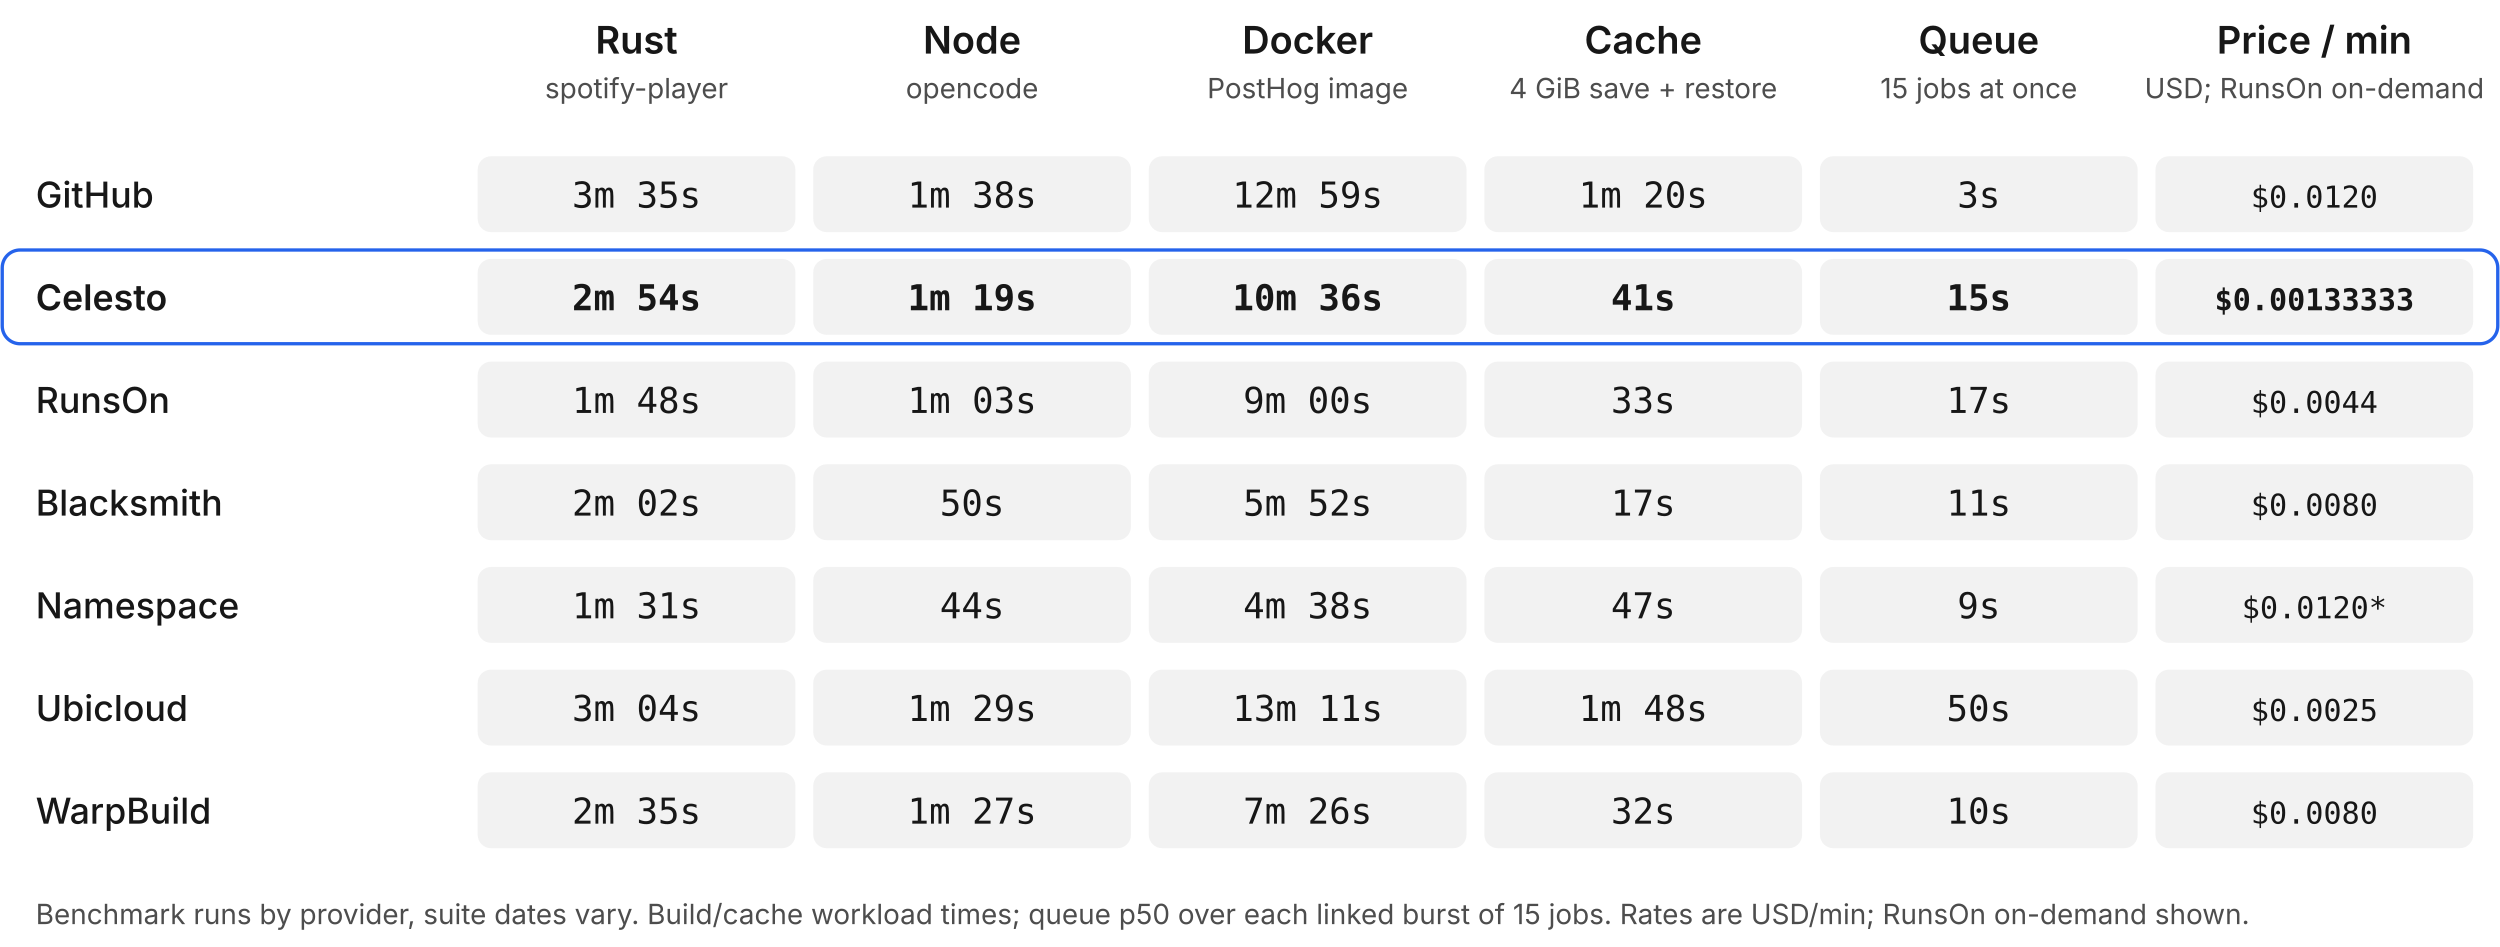
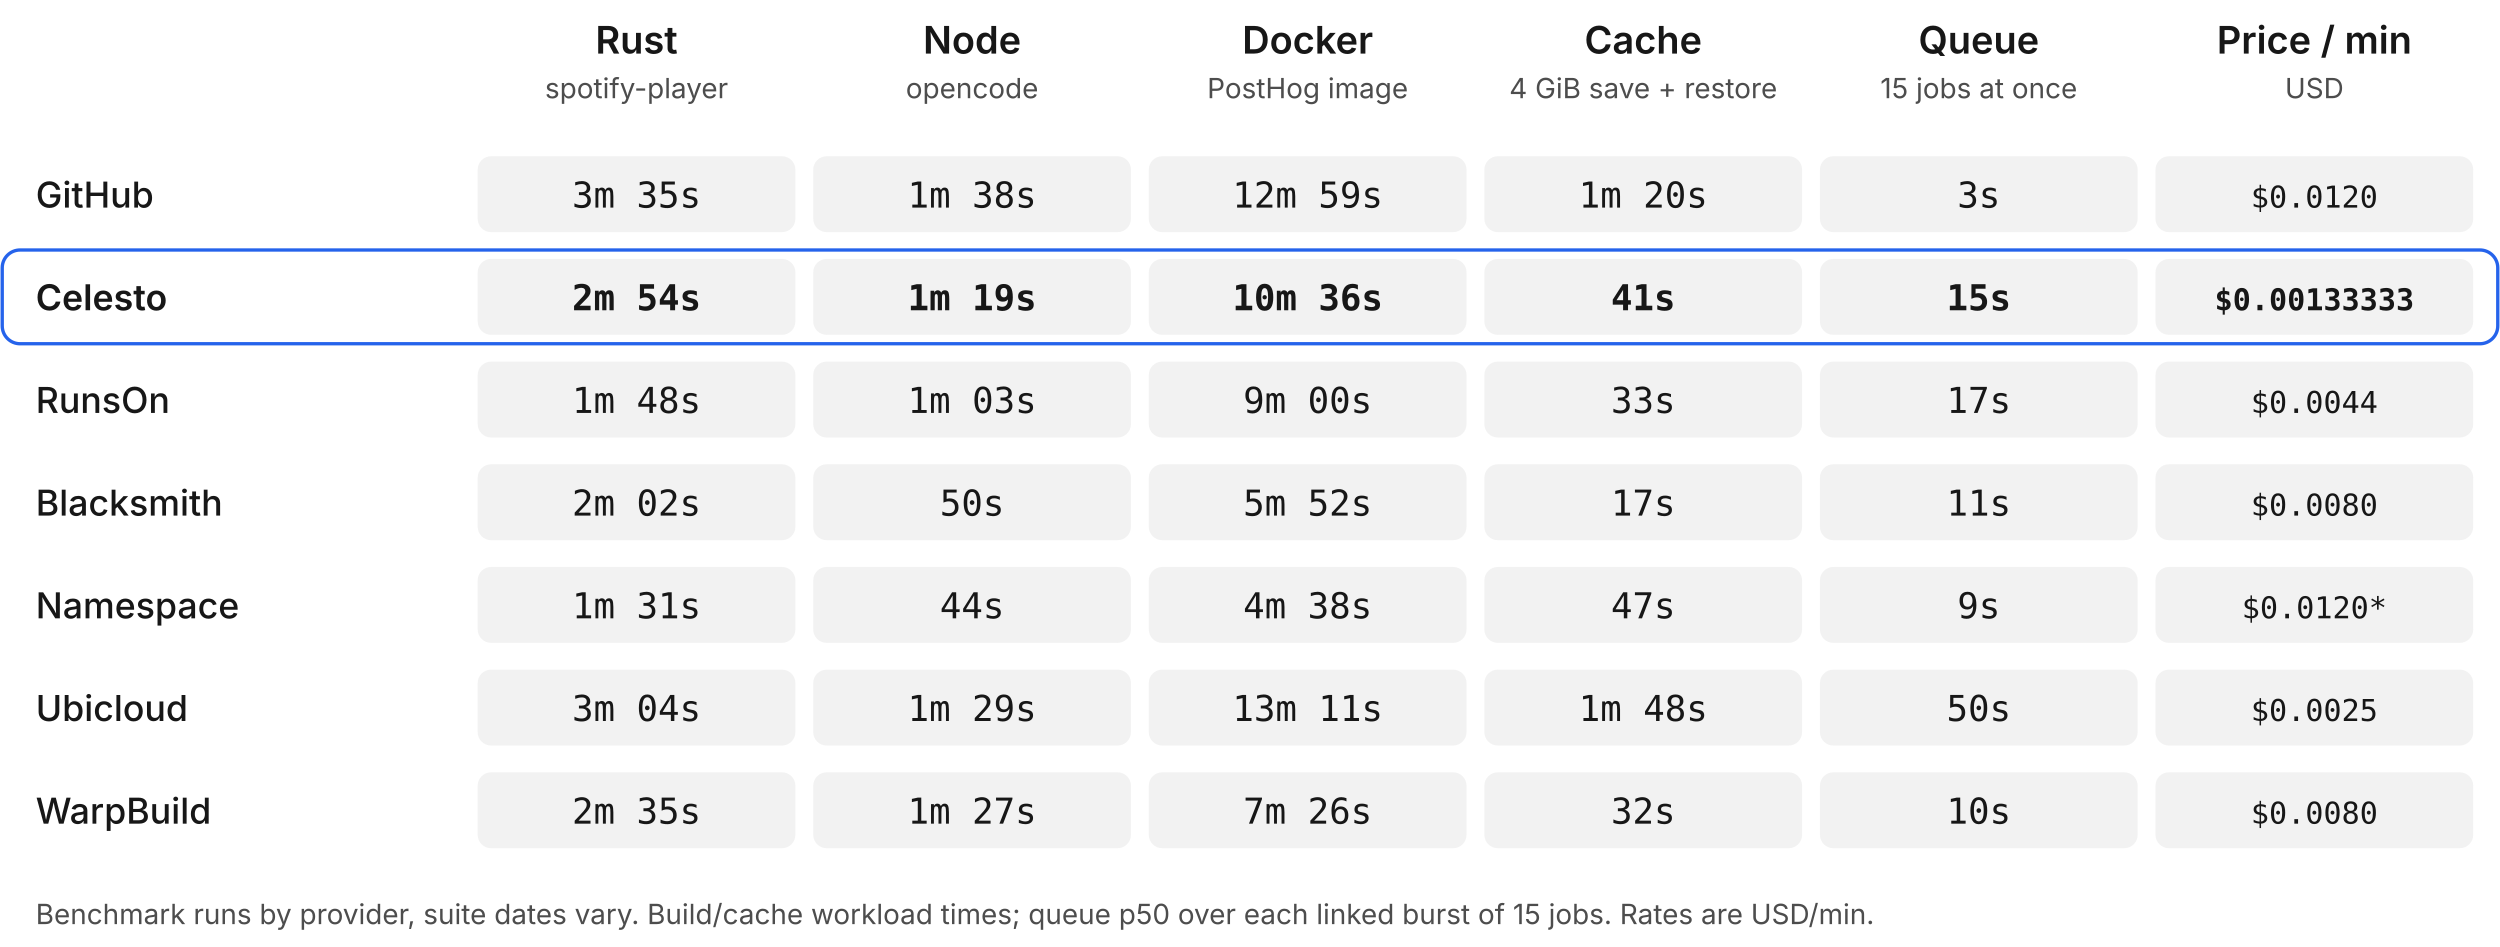
<svg xmlns="http://www.w3.org/2000/svg" viewBox="0 0 1120 424" font-family="Geist,Inter,-apple-system,BlinkMacSystemFont,Segoe UI,sans-serif">
  <style>.t{fill:#171717}.m{fill:#4d4d4d}.n{fill:#8f8f8f;fill-opacity:.12}</style>
  <text x="285.167" y="24" text-anchor="middle" font-size="17" font-weight="600" class="t">Rust</text>
  <text x="285.167" y="44" text-anchor="middle" font-size="12.5" class="m">spotify-player</text>
  <text x="435.5" y="24" text-anchor="middle" font-size="17" font-weight="600" class="t">Node</text>
  <text x="435.5" y="44" text-anchor="middle" font-size="12.5" class="m">opencode</text>
  <text x="585.833" y="24" text-anchor="middle" font-size="17" font-weight="600" class="t">Docker</text>
  <text x="585.833" y="44" text-anchor="middle" font-size="12.5" class="m">PostHog image</text>
  <text x="736.167" y="24" text-anchor="middle" font-size="17" font-weight="600" class="t">Cache</text>
  <text x="736.167" y="44" text-anchor="middle" font-size="12.5" class="m">4 GiB save + restore</text>
  <text x="886.5" y="24" text-anchor="middle" font-size="17" font-weight="600" class="t">Queue</text>
  <text x="886.5" y="44" text-anchor="middle" font-size="12.5" class="m">15 jobs at once</text>
  <text x="1036.833" y="24" text-anchor="middle" font-size="17" font-weight="600" class="t">Price / min</text>
-   <text x="1036.833" y="44" text-anchor="middle" font-size="12.5" class="m">USD; RunsOn on-demand</text>
+   <text x="1036.833" y="44" text-anchor="middle" font-size="12.5" class="m">USD</text>
  <text x="16" y="93" font-size="16" font-weight="500" class="t">GitHub</text>
  <rect x="214" y="70" width="142.333" height="34" rx="6" class="n" />
  <text x="285.167" y="93" text-anchor="middle" font-size="16" font-weight="400" font-family="Geist Mono,SFMono-Regular,Menlo,Consolas,monospace" class="t">3m 35s</text>
  <rect x="364.333" y="70" width="142.333" height="34" rx="6" class="n" />
  <text x="435.5" y="93" text-anchor="middle" font-size="16" font-weight="400" font-family="Geist Mono,SFMono-Regular,Menlo,Consolas,monospace" class="t">1m 38s</text>
  <rect x="514.667" y="70" width="142.333" height="34" rx="6" class="n" />
  <text x="585.833" y="93" text-anchor="middle" font-size="16" font-weight="400" font-family="Geist Mono,SFMono-Regular,Menlo,Consolas,monospace" class="t">12m 59s</text>
  <rect x="665" y="70" width="142.333" height="34" rx="6" class="n" />
  <text x="736.167" y="93" text-anchor="middle" font-size="16" font-weight="400" font-family="Geist Mono,SFMono-Regular,Menlo,Consolas,monospace" class="t">1m 20s</text>
  <rect x="815.333" y="70" width="142.333" height="34" rx="6" class="n" />
  <text x="886.5" y="93" text-anchor="middle" font-size="16" font-weight="400" font-family="Geist Mono,SFMono-Regular,Menlo,Consolas,monospace" class="t">3s</text>
  <rect x="965.667" y="70" width="142.333" height="34" rx="6" class="n" />
  <text x="1036.833" y="93" text-anchor="middle" font-size="13.5" font-weight="400" font-family="Geist Mono,SFMono-Regular,Menlo,Consolas,monospace" class="t">$0.0120</text>
  <rect x="1" y="112" width="1118" height="42" rx="8" fill="none" stroke="#2563EB" stroke-width="1.5" />
  <text x="16" y="139" font-size="16" font-weight="600" class="t">Celesto</text>
  <rect x="214" y="116" width="142.333" height="34" rx="6" class="n" />
  <text x="285.167" y="139" text-anchor="middle" font-size="16" font-weight="600" font-family="Geist Mono,SFMono-Regular,Menlo,Consolas,monospace" class="t">2m 54s</text>
  <rect x="364.333" y="116" width="142.333" height="34" rx="6" class="n" />
  <text x="435.5" y="139" text-anchor="middle" font-size="16" font-weight="600" font-family="Geist Mono,SFMono-Regular,Menlo,Consolas,monospace" class="t">1m 19s</text>
  <rect x="514.667" y="116" width="142.333" height="34" rx="6" class="n" />
  <text x="585.833" y="139" text-anchor="middle" font-size="16" font-weight="600" font-family="Geist Mono,SFMono-Regular,Menlo,Consolas,monospace" class="t">10m 36s</text>
  <rect x="665" y="116" width="142.333" height="34" rx="6" class="n" />
  <text x="736.167" y="139" text-anchor="middle" font-size="16" font-weight="600" font-family="Geist Mono,SFMono-Regular,Menlo,Consolas,monospace" class="t">41s</text>
  <rect x="815.333" y="116" width="142.333" height="34" rx="6" class="n" />
  <text x="886.5" y="139" text-anchor="middle" font-size="16" font-weight="600" font-family="Geist Mono,SFMono-Regular,Menlo,Consolas,monospace" class="t">15s</text>
  <rect x="965.667" y="116" width="142.333" height="34" rx="6" class="n" />
  <text x="1036.833" y="139" text-anchor="middle" font-size="13.5" font-weight="600" font-family="Geist Mono,SFMono-Regular,Menlo,Consolas,monospace" class="t">$0.00133333</text>
  <text x="16" y="185" font-size="16" font-weight="500" class="t">RunsOn</text>
  <rect x="214" y="162" width="142.333" height="34" rx="6" class="n" />
  <text x="285.167" y="185" text-anchor="middle" font-size="16" font-weight="400" font-family="Geist Mono,SFMono-Regular,Menlo,Consolas,monospace" class="t">1m 48s</text>
  <rect x="364.333" y="162" width="142.333" height="34" rx="6" class="n" />
  <text x="435.5" y="185" text-anchor="middle" font-size="16" font-weight="400" font-family="Geist Mono,SFMono-Regular,Menlo,Consolas,monospace" class="t">1m 03s</text>
  <rect x="514.667" y="162" width="142.333" height="34" rx="6" class="n" />
  <text x="585.833" y="185" text-anchor="middle" font-size="16" font-weight="400" font-family="Geist Mono,SFMono-Regular,Menlo,Consolas,monospace" class="t">9m 00s</text>
  <rect x="665" y="162" width="142.333" height="34" rx="6" class="n" />
  <text x="736.167" y="185" text-anchor="middle" font-size="16" font-weight="400" font-family="Geist Mono,SFMono-Regular,Menlo,Consolas,monospace" class="t">33s</text>
  <rect x="815.333" y="162" width="142.333" height="34" rx="6" class="n" />
  <text x="886.5" y="185" text-anchor="middle" font-size="16" font-weight="400" font-family="Geist Mono,SFMono-Regular,Menlo,Consolas,monospace" class="t">17s</text>
  <rect x="965.667" y="162" width="142.333" height="34" rx="6" class="n" />
  <text x="1036.833" y="185" text-anchor="middle" font-size="13.5" font-weight="400" font-family="Geist Mono,SFMono-Regular,Menlo,Consolas,monospace" class="t">$0.0044</text>
  <text x="16" y="231" font-size="16" font-weight="500" class="t">Blacksmith</text>
  <rect x="214" y="208" width="142.333" height="34" rx="6" class="n" />
  <text x="285.167" y="231" text-anchor="middle" font-size="16" font-weight="400" font-family="Geist Mono,SFMono-Regular,Menlo,Consolas,monospace" class="t">2m 02s</text>
  <rect x="364.333" y="208" width="142.333" height="34" rx="6" class="n" />
  <text x="435.5" y="231" text-anchor="middle" font-size="16" font-weight="400" font-family="Geist Mono,SFMono-Regular,Menlo,Consolas,monospace" class="t">50s</text>
  <rect x="514.667" y="208" width="142.333" height="34" rx="6" class="n" />
  <text x="585.833" y="231" text-anchor="middle" font-size="16" font-weight="400" font-family="Geist Mono,SFMono-Regular,Menlo,Consolas,monospace" class="t">5m 52s</text>
  <rect x="665" y="208" width="142.333" height="34" rx="6" class="n" />
  <text x="736.167" y="231" text-anchor="middle" font-size="16" font-weight="400" font-family="Geist Mono,SFMono-Regular,Menlo,Consolas,monospace" class="t">17s</text>
  <rect x="815.333" y="208" width="142.333" height="34" rx="6" class="n" />
  <text x="886.5" y="231" text-anchor="middle" font-size="16" font-weight="400" font-family="Geist Mono,SFMono-Regular,Menlo,Consolas,monospace" class="t">11s</text>
  <rect x="965.667" y="208" width="142.333" height="34" rx="6" class="n" />
  <text x="1036.833" y="231" text-anchor="middle" font-size="13.5" font-weight="400" font-family="Geist Mono,SFMono-Regular,Menlo,Consolas,monospace" class="t">$0.0080</text>
  <text x="16" y="277" font-size="16" font-weight="500" class="t">Namespace</text>
  <rect x="214" y="254" width="142.333" height="34" rx="6" class="n" />
  <text x="285.167" y="277" text-anchor="middle" font-size="16" font-weight="400" font-family="Geist Mono,SFMono-Regular,Menlo,Consolas,monospace" class="t">1m 31s</text>
  <rect x="364.333" y="254" width="142.333" height="34" rx="6" class="n" />
  <text x="435.5" y="277" text-anchor="middle" font-size="16" font-weight="400" font-family="Geist Mono,SFMono-Regular,Menlo,Consolas,monospace" class="t">44s</text>
  <rect x="514.667" y="254" width="142.333" height="34" rx="6" class="n" />
  <text x="585.833" y="277" text-anchor="middle" font-size="16" font-weight="400" font-family="Geist Mono,SFMono-Regular,Menlo,Consolas,monospace" class="t">4m 38s</text>
  <rect x="665" y="254" width="142.333" height="34" rx="6" class="n" />
  <text x="736.167" y="277" text-anchor="middle" font-size="16" font-weight="400" font-family="Geist Mono,SFMono-Regular,Menlo,Consolas,monospace" class="t">47s</text>
  <rect x="815.333" y="254" width="142.333" height="34" rx="6" class="n" />
  <text x="886.5" y="277" text-anchor="middle" font-size="16" font-weight="400" font-family="Geist Mono,SFMono-Regular,Menlo,Consolas,monospace" class="t">9s</text>
  <rect x="965.667" y="254" width="142.333" height="34" rx="6" class="n" />
  <text x="1036.833" y="277" text-anchor="middle" font-size="13.5" font-weight="400" font-family="Geist Mono,SFMono-Regular,Menlo,Consolas,monospace" class="t">$0.0120*</text>
  <text x="16" y="323" font-size="16" font-weight="500" class="t">Ubicloud</text>
  <rect x="214" y="300" width="142.333" height="34" rx="6" class="n" />
  <text x="285.167" y="323" text-anchor="middle" font-size="16" font-weight="400" font-family="Geist Mono,SFMono-Regular,Menlo,Consolas,monospace" class="t">3m 04s</text>
  <rect x="364.333" y="300" width="142.333" height="34" rx="6" class="n" />
  <text x="435.5" y="323" text-anchor="middle" font-size="16" font-weight="400" font-family="Geist Mono,SFMono-Regular,Menlo,Consolas,monospace" class="t">1m 29s</text>
  <rect x="514.667" y="300" width="142.333" height="34" rx="6" class="n" />
  <text x="585.833" y="323" text-anchor="middle" font-size="16" font-weight="400" font-family="Geist Mono,SFMono-Regular,Menlo,Consolas,monospace" class="t">13m 11s</text>
  <rect x="665" y="300" width="142.333" height="34" rx="6" class="n" />
  <text x="736.167" y="323" text-anchor="middle" font-size="16" font-weight="400" font-family="Geist Mono,SFMono-Regular,Menlo,Consolas,monospace" class="t">1m 48s</text>
  <rect x="815.333" y="300" width="142.333" height="34" rx="6" class="n" />
  <text x="886.5" y="323" text-anchor="middle" font-size="16" font-weight="400" font-family="Geist Mono,SFMono-Regular,Menlo,Consolas,monospace" class="t">50s</text>
  <rect x="965.667" y="300" width="142.333" height="34" rx="6" class="n" />
  <text x="1036.833" y="323" text-anchor="middle" font-size="13.5" font-weight="400" font-family="Geist Mono,SFMono-Regular,Menlo,Consolas,monospace" class="t">$0.0025</text>
  <text x="16" y="369" font-size="16" font-weight="500" class="t">WarpBuild</text>
  <rect x="214" y="346" width="142.333" height="34" rx="6" class="n" />
  <text x="285.167" y="369" text-anchor="middle" font-size="16" font-weight="400" font-family="Geist Mono,SFMono-Regular,Menlo,Consolas,monospace" class="t">2m 35s</text>
  <rect x="364.333" y="346" width="142.333" height="34" rx="6" class="n" />
  <text x="435.5" y="369" text-anchor="middle" font-size="16" font-weight="400" font-family="Geist Mono,SFMono-Regular,Menlo,Consolas,monospace" class="t">1m 27s</text>
  <rect x="514.667" y="346" width="142.333" height="34" rx="6" class="n" />
  <text x="585.833" y="369" text-anchor="middle" font-size="16" font-weight="400" font-family="Geist Mono,SFMono-Regular,Menlo,Consolas,monospace" class="t">7m 26s</text>
  <rect x="665" y="346" width="142.333" height="34" rx="6" class="n" />
  <text x="736.167" y="369" text-anchor="middle" font-size="16" font-weight="400" font-family="Geist Mono,SFMono-Regular,Menlo,Consolas,monospace" class="t">32s</text>
  <rect x="815.333" y="346" width="142.333" height="34" rx="6" class="n" />
  <text x="886.5" y="369" text-anchor="middle" font-size="16" font-weight="400" font-family="Geist Mono,SFMono-Regular,Menlo,Consolas,monospace" class="t">10s</text>
  <rect x="965.667" y="346" width="142.333" height="34" rx="6" class="n" />
  <text x="1036.833" y="369" text-anchor="middle" font-size="13.5" font-weight="400" font-family="Geist Mono,SFMono-Regular,Menlo,Consolas,monospace" class="t">$0.0080</text>
-   <text x="16" y="414" font-size="12.5" class="m">Benchmark runs by provider, suite dates vary. Build/cache workload times; queue p50 over each linked burst of 15 jobs. Rates are USD/min; RunsOn on-demand shown.</text>
+   <text x="16" y="414" font-size="12.5" class="m">Benchmark runs by provider, suite dates vary. Build/cache workload times; queue p50 over each linked burst of 15 jobs. Rates are USD/min.</text>
</svg>
